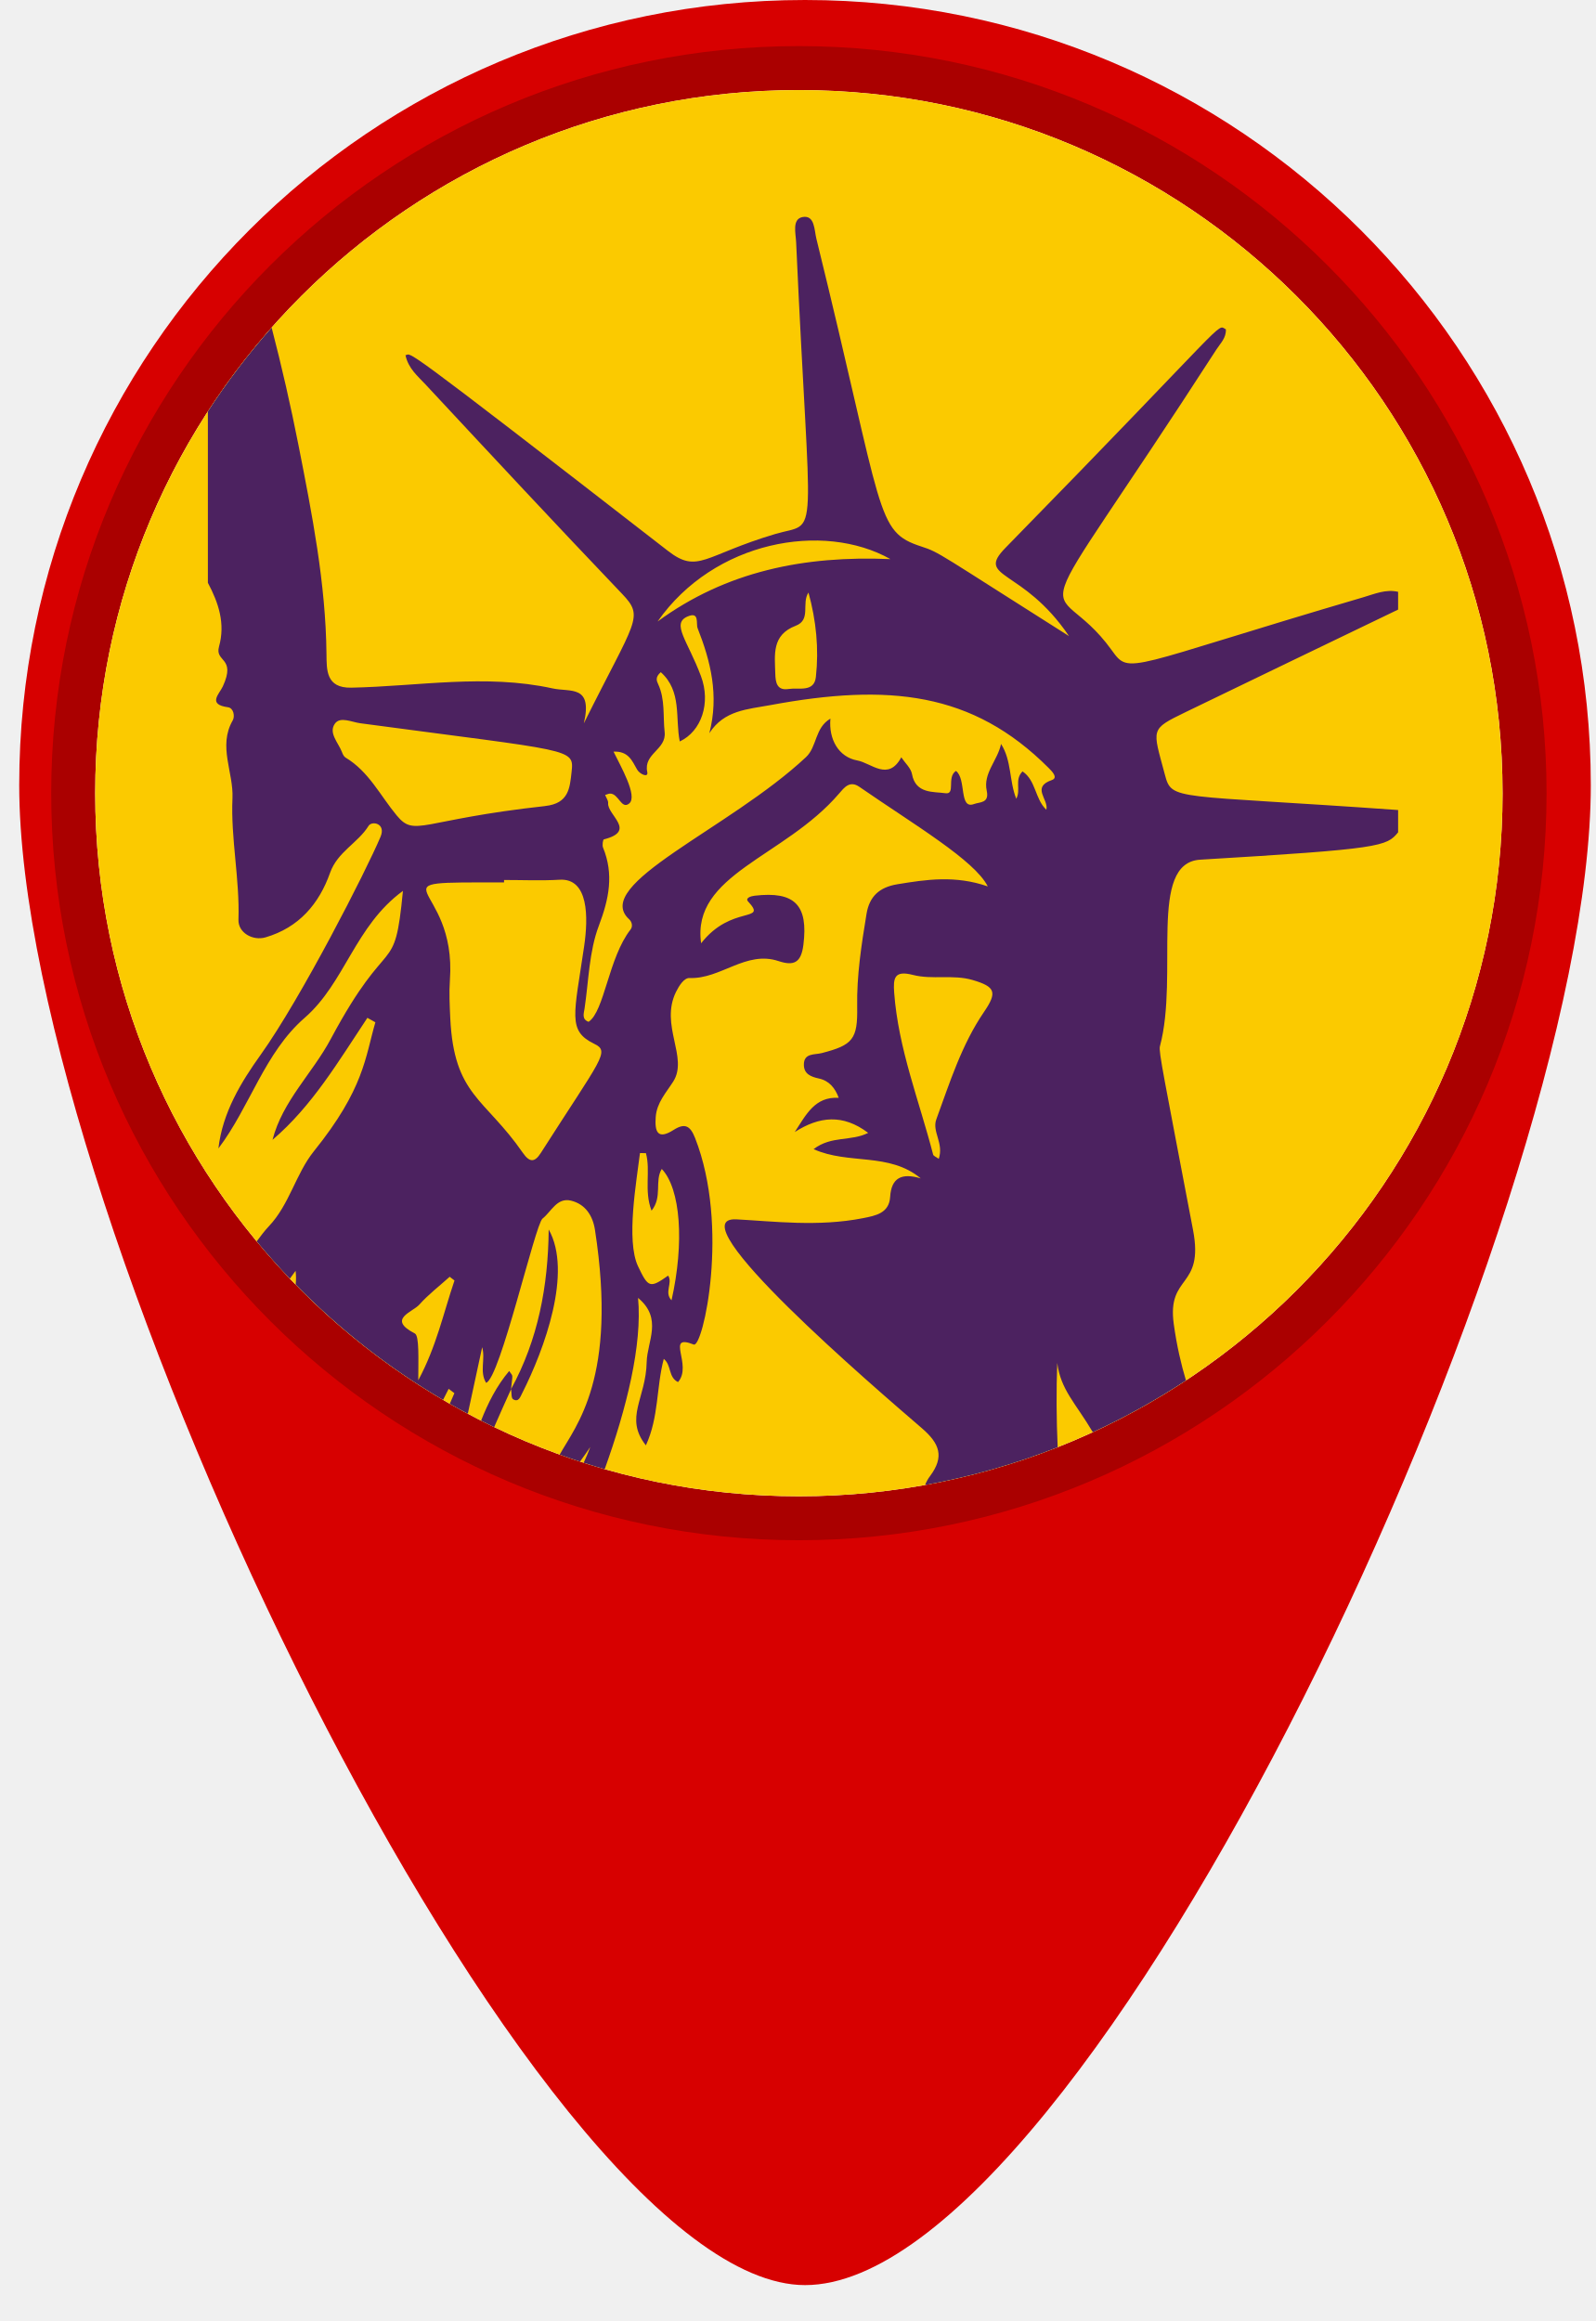
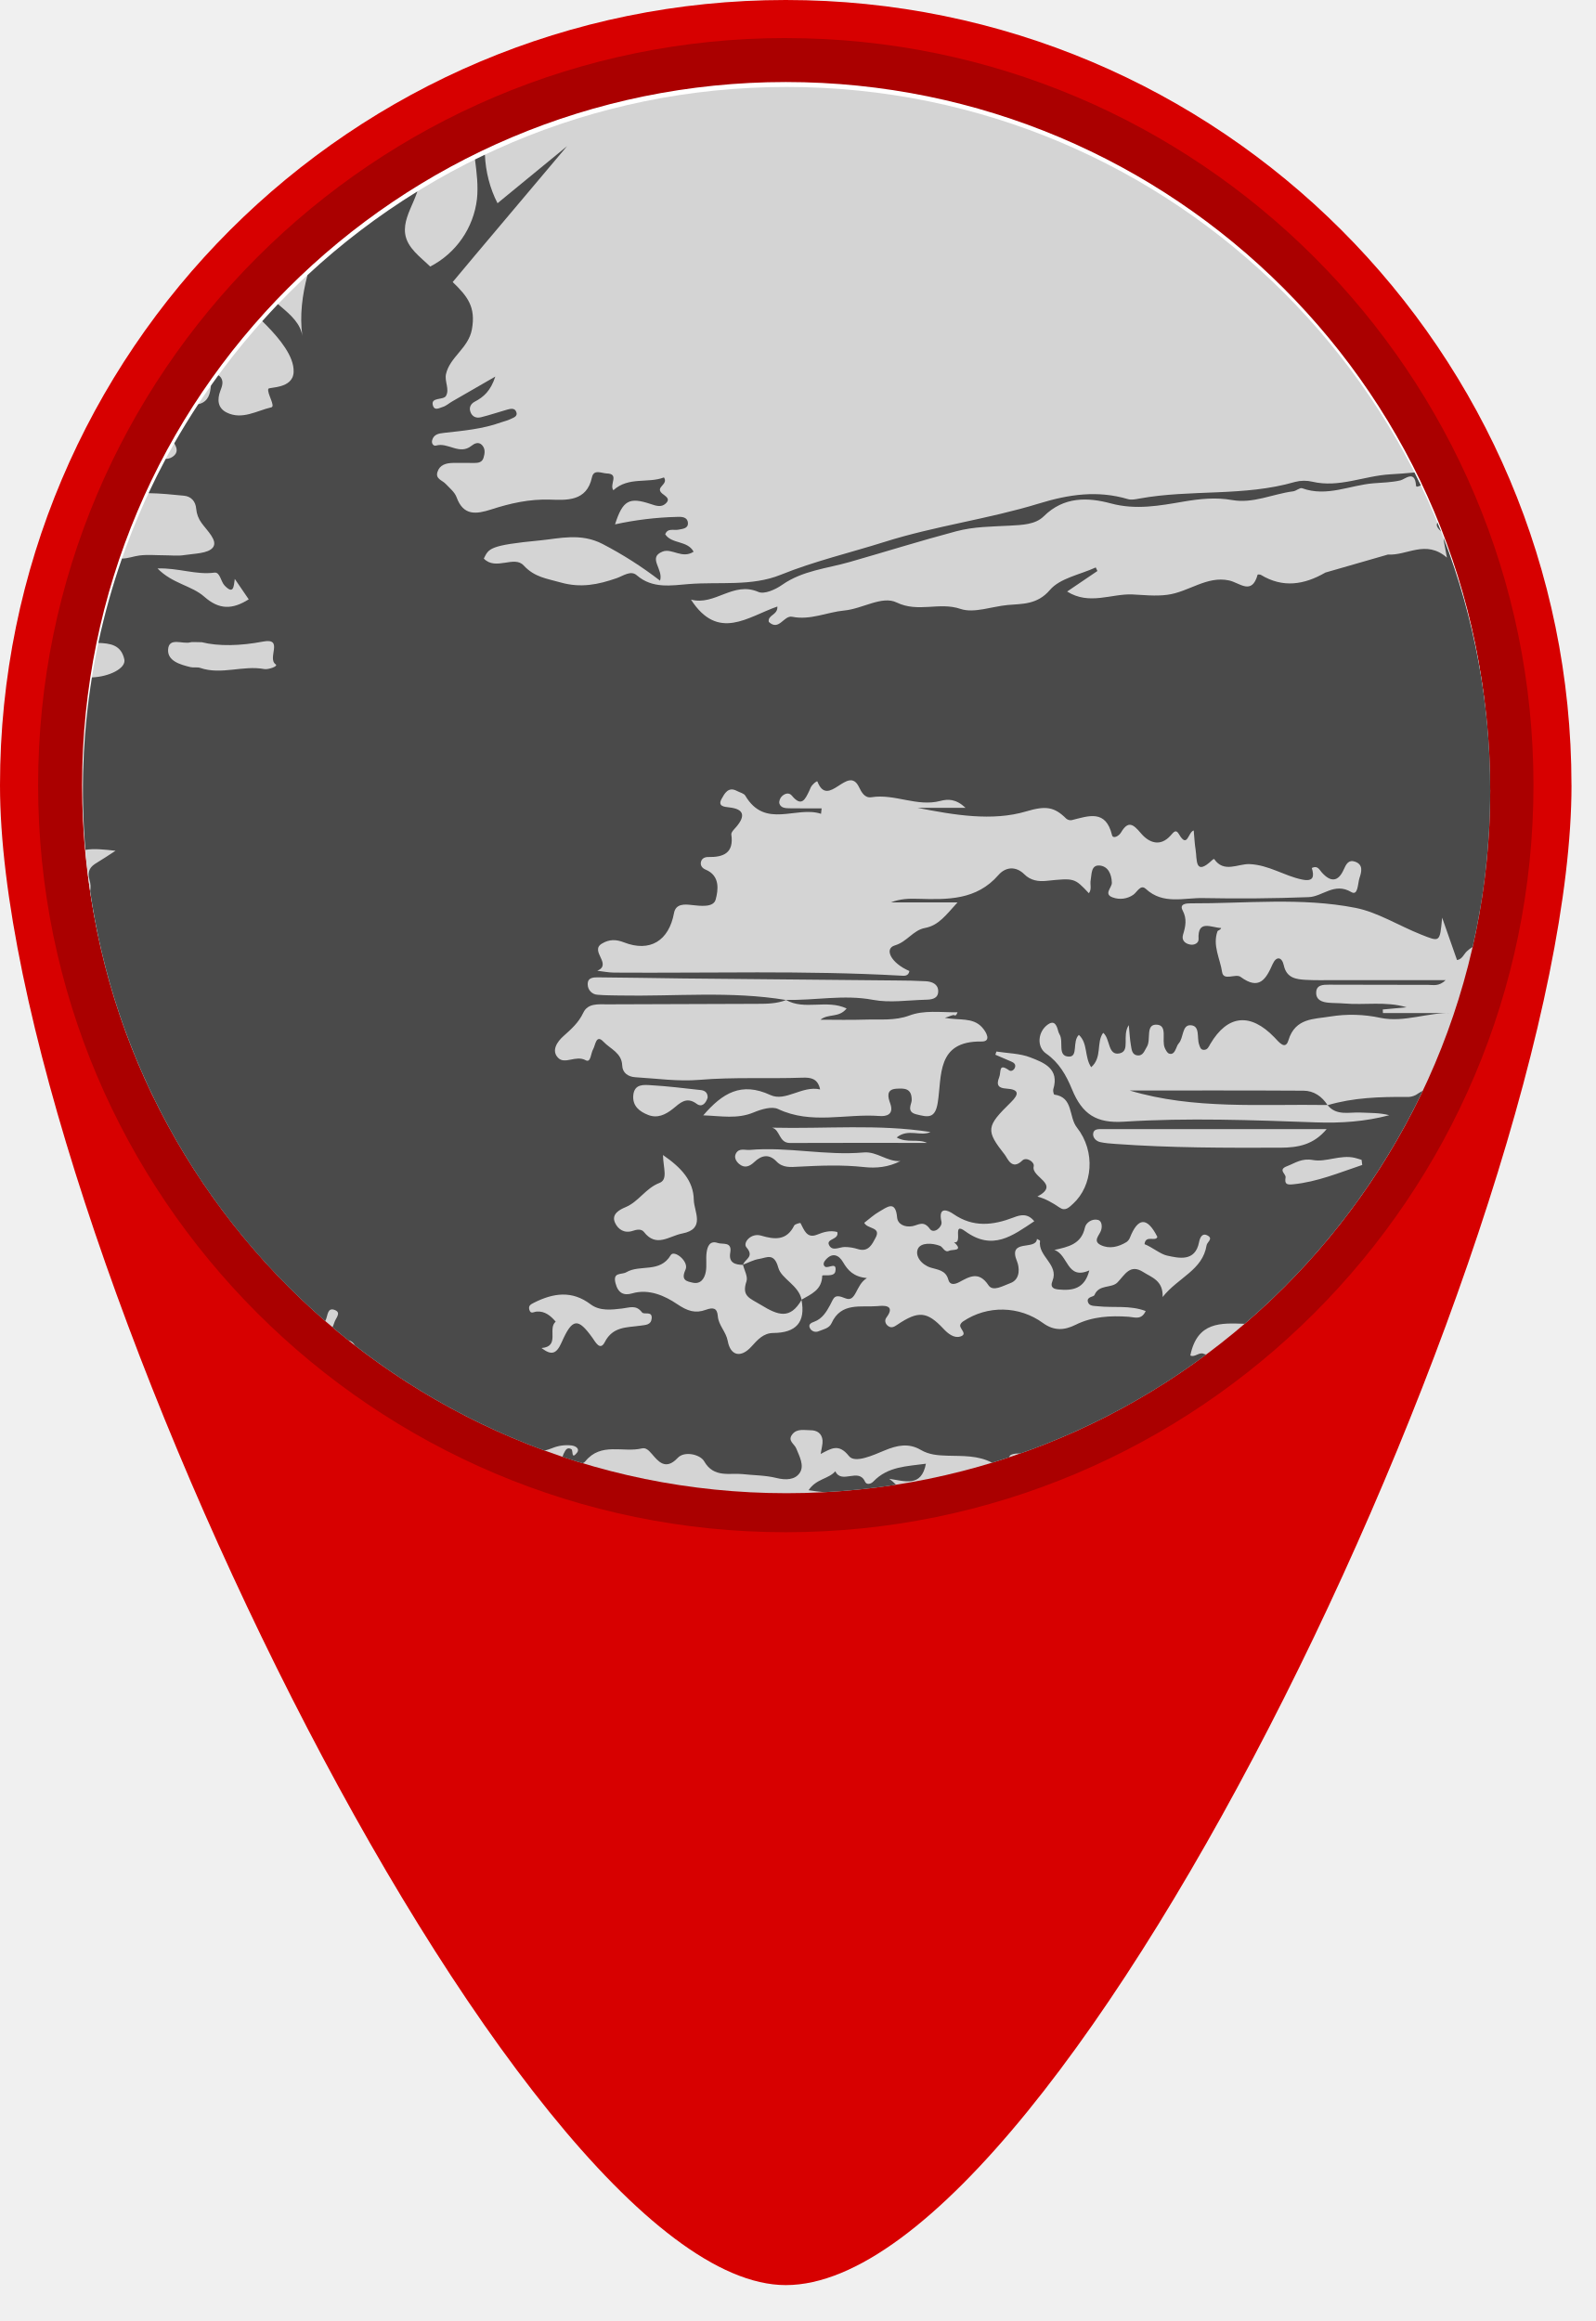
<svg xmlns="http://www.w3.org/2000/svg" width="44" height="64" fill="none">
-   <path d="M43.863 21.65c0 11.957-13.905 41.36-21.666 41.36C14.759 63.01.53 33.608.53 21.65S10.231 0 22.197 0c11.966 0 21.666 9.693 21.666 21.65z" fill="#D70000" />
-   <path d="M22.028 41.865c-11.033 0-20.008-8.968-20.008-19.994 0-11.024 8.975-19.993 20.008-19.993s20.008 8.969 20.008 19.993c0 11.026-8.975 19.994-20.008 19.994z" fill="#fff" />
-   <path d="M22.027 2.484c10.716 0 19.403 8.68 19.403 19.388 0 10.707-8.687 19.387-19.402 19.387-10.716 0-19.403-8.68-19.403-19.387 0-10.708 8.687-19.388 19.402-19.388zm0-1.213c-11.367 0-20.615 9.241-20.615 20.6 0 11.36 9.248 20.6 20.616 20.6 11.367 0 20.615-9.24 20.615-20.6 0-11.359-9.248-20.6-20.616-20.6z" fill="#A00" />
-   <path d="M41.43 21.872c0 10.707-8.687 19.387-19.403 19.387-10.715 0-19.402-8.68-19.402-19.387 0-10.708 8.687-19.388 19.402-19.388 10.716 0 19.402 8.68 19.402 19.388z" fill="#FBCA00" />
-   <path d="M5.732 16.073v-4.727A19.523 19.523 0 017.49 9.034c.278 1.072.525 2.15.739 3.236.375 1.907.753 3.812.773 5.769.005.435-.014.937.684.923 1.848-.037 3.695-.386 5.549.02.49.108 1.113-.109.864.963 1.428-2.875 1.678-2.917 1.052-3.572-1.823-1.91-3.622-3.843-5.421-5.775-.21-.226-.47-.434-.55-.803.2-.022-.409-.536 7.237 5.395.83.644.992.12 2.955-.464 1.247-.372.965.534.58-8.042-.01-.248-.121-.649.183-.7.332-.057.316.36.375.598 1.884 7.655 1.61 8.07 2.901 8.49.502.163.458.186 4.065 2.468-1.278-1.888-2.591-1.576-1.755-2.431 6.305-6.442 5.81-6.17 6.08-6.027.011.238-.151.384-.259.552-5.594 8.66-4.592 5.927-2.887 8.297.506.704.378.464 6.936-1.462.31-.091.62-.229.959-.15v.49c-1.952.942-3.905 1.879-5.855 2.825-1.003.487-.913.452-.577 1.722.197.743.216.537 6.432.98v.615c-.319.39-.467.456-5.455.754-1.455.087-.58 3.158-1.113 5.148-.039.145.111.839.914 5.066.309 1.628-.723 1.209-.532 2.59.083.604.205 1.116.336 1.555a19.394 19.394 0 01-2.568 1.427c-.478-.807-.885-1.166-.981-1.91a28.79 28.79 0 00.012 2.325c-1.167.461-2.39.813-3.655 1.042a.995.995 0 01.139-.25c.393-.528.266-.89-.227-1.315-1.294-1.115-6.82-5.85-5.114-5.76 1.024.053 2.25.211 3.49-.033.346-.069.72-.135.748-.587.033-.526.316-.668.844-.51-.877-.727-1.985-.37-2.955-.806.492-.378 1.036-.208 1.505-.449-.697-.525-1.346-.457-2.024-.023.314-.48.554-.982 1.212-.943-.098-.269-.263-.472-.547-.533-.22-.048-.41-.124-.414-.373-.005-.336.292-.276.494-.328.854-.221.992-.38.976-1.275-.015-.866.118-1.713.257-2.56.079-.482.35-.737.85-.82.801-.132 1.595-.252 2.494.059-.366-.723-2.023-1.696-3.54-2.745-.267-.186-.421.023-.564.189-1.507 1.757-4.07 2.22-3.8 4.124.836-1.072 1.846-.558 1.297-1.15-.09-.097.072-.149.176-.161 1.116-.132 1.483.264 1.347 1.353-.061.492-.26.59-.683.45-.9-.302-1.596.5-2.456.466-.151-.006-.288.211-.373.382-.454.923.348 1.804-.077 2.473-.197.309-.454.582-.483.977-.03.402.048.642.495.356.307-.196.457-.115.589.22.965 2.45.217 5.798-.035 5.699-.8-.317-.021.567-.434 1.035-.275-.136-.173-.463-.393-.64-.208.79-.133 1.603-.493 2.385-.603-.764.002-1.285.022-2.3.012-.56.451-1.197-.238-1.766.12 1.293-.316 3.043-.92 4.722a18.916 18.916 0 01-.579-.177c.064-.139.126-.283.182-.434a14.18 14.18 0 01-.283.402 19.153 19.153 0 01-.56-.193c.44-.793 1.604-2.108.972-6.196-.061-.395-.267-.71-.66-.806-.388-.094-.543.303-.786.495-.205.161-1.172 4.417-1.556 4.528-.188-.31-.013-.65-.108-.982l-.396 1.834c-.167-.09-.333-.18-.497-.274l.127-.292-.158-.12-.154.304a19.473 19.473 0 01-4.064-3.18 1.689 1.689 0 00-.003-.378l-.157.216a19.562 19.562 0 01-.915-1.028c.107-.142.212-.287.333-.414.572-.602.743-1.449 1.245-2.073 1.385-1.72 1.412-2.584 1.694-3.554l-.22-.123c-.791 1.189-1.52 2.431-2.616 3.364.279-1.077 1.1-1.833 1.606-2.78 1.628-3.046 1.754-1.622 1.99-4.084-1.325.967-1.596 2.531-2.71 3.5-1.107.963-1.505 2.449-2.378 3.602.115-.995.625-1.828 1.167-2.586 1.11-1.553 2.909-5.07 3.304-6.01.155-.368-.238-.446-.33-.3-.297.477-.856.715-1.062 1.295-.302.854-.857 1.51-1.78 1.78-.351.102-.758-.127-.746-.488.037-1.124-.215-2.24-.165-3.349.032-.716-.403-1.432.006-2.144.066-.113.026-.343-.13-.364-.574-.078-.239-.365-.142-.575.374-.811-.227-.662-.105-1.098.178-.636-.013-1.205-.306-1.757zm7.533 23.1c.191-.484.423-.951.775-1.369.11.173.1.034.05.505l.003-.007c-.158.35-.315.699-.468 1.05a19.485 19.485 0 01-.36-.18zm13.093-17.916c.295.223.075 1.073.501.913.153-.058.425-.017.348-.366-.105-.48.3-.834.395-1.29.295.461.221 1.014.419 1.511.137-.247-.058-.521.173-.754.373.25.341.762.657 1.057.07-.286-.424-.619.15-.818.188-.065-.001-.247-.09-.337-2.094-2.096-4.41-2.335-7.676-1.729-.615.115-1.27.137-1.676.773.27-1.044.037-1.98-.324-2.895-.049-.124.061-.468-.276-.323-.457.196-.001.659.369 1.646.276.738.014 1.52-.585 1.8-.13-.642.065-1.384-.523-1.91-.163.14-.112.244-.072.331.196.425.129.878.178 1.319.055.49-.59.59-.479 1.103.037.17-.207.06-.28-.068-.137-.237-.236-.513-.65-.494.186.386.677 1.227.432 1.43-.217.179-.293-.284-.533-.273-.036.002-.072.02-.131.038.03.077.088.152.083.222-.029.332.799.77-.117 1.002-.027.007-.05.16-.024.225.303.74.166 1.413-.115 2.156-.27.711-.28 1.521-.395 2.29-.019.125-.082.29.112.36.438-.29.547-1.764 1.157-2.545.068-.087.039-.212-.039-.283-1.052-.96 2.754-2.484 4.876-4.47.309-.288.241-.81.674-1.062-.051.566.223 1.06.744 1.154.382.069.849.585 1.21-.088.106.159.266.299.295.461.098.552.599.482.918.529.297.044.029-.438.294-.614zm-12.46 3.008v.067c-3.86 0-1.29-.077-1.493 2.697-.025.345-.006.695.01 1.043.103 2.144.95 2.196 2 3.715.19.273.328.269.497.005 1.675-2.624 1.918-2.794 1.472-3.01-.74-.36-.556-.787-.277-2.693.116-.792.126-1.878-.675-1.831-.51.03-1.022.007-1.534.007zm1.136-2.04c.647-.071.677-.491.726-.937.072-.666.05-.557-5.827-1.345-.234-.031-.553-.193-.698.01-.185.257.095.526.194.785.02.056.052.124.099.152.641.382.957 1.05 1.411 1.596.508.61.634.121 4.095-.26zm10.85 9.73c.147-.434-.192-.748-.067-1.09.372-1.016.696-2.056 1.316-2.963.37-.542.313-.693-.312-.878-.543-.16-1.114-.004-1.644-.14-.516-.134-.552.08-.522.488.115 1.547.69 2.983 1.074 4.464.01.04.082.065.155.118zm-8.074-.158l-.164-.002c-.092.764-.391 2.412-.053 3.123.28.589.327.613.83.256.133.204-.118.465.093.68.358-1.589.25-3.074-.269-3.621-.205.334.025.771-.282 1.15-.214-.556-.02-1.094-.155-1.586zm.322-14.66c1.888-1.383 4.04-1.822 6.42-1.72-1.86-1.045-4.866-.502-6.42 1.72zm4.16-.798c-.2.301.08.751-.352.916-.666.255-.577.796-.563 1.323.006.248.05.471.369.42.277-.043.703.1.75-.33.087-.78.008-1.56-.204-2.329zm-9.76 18.97a42.537 42.537 0 01-.133-.103c-.28.254-.586.486-.836.767-.189.213-.9.398-.124.797.125.065.094.697.094 1.29.502-.934.696-1.863.999-2.752zm1.56 2.993c.017.097 0 .248.055.281.153.094.2-.068.252-.168.615-1.216 1.392-3.34.73-4.513-.015 1.558-.29 3.038-1.04 4.406l.004-.006z" fill="#4C2260" />
+   <path d="M43.331 21.65c0 11.957-13.904 41.36-21.665 41.36C14.228 63.01 0 33.607 0 21.65S9.7 0 21.666 0C33.63 0 43.33 9.693 43.33 21.65z" fill="#D70000" />
+   <path d="M21.667 41.643c-11.033 0-20.009-8.968-20.009-19.994 0-11.024 8.976-19.993 20.009-19.993s20.008 8.969 20.008 19.994S32.7 41.642 21.667 41.642z" fill="#fff" />
+   <path d="M21.666 2.262c10.716 0 19.402 8.68 19.402 19.388 0 10.707-8.686 19.388-19.402 19.388-10.715 0-19.402-8.68-19.402-19.388 0-10.708 8.687-19.388 19.402-19.388zm0-1.213c-11.367 0-20.615 9.242-20.615 20.6 0 11.36 9.248 20.601 20.615 20.601 11.368 0 20.616-9.241 20.616-20.6 0-11.36-9.248-20.6-20.616-20.6z" fill="#A00" />
+   <path d="M41.09 21.786c0 10.708-8.687 19.388-19.403 19.388-10.715 0-19.402-8.68-19.402-19.388 0-10.707 8.687-19.388 19.402-19.388 10.716 0 19.402 8.68 19.402 19.388z" fill="#D4D4D4" />
+   <path d="M8.082 10.084c-.084-.431-.513-.896-.85-1.228.142-.159.286-.316.433-.47l.097.083c.256.216.53.464.574.797-.076-.57-.002-1.13.142-1.679a19.478 19.478 0 013.031-2.308c-.032.09-.067.18-.105.268-.123.29-.277.59-.232.903.057.391.426.641.69.9a2.409 2.409 0 001.289-1.861c.039-.363-.007-.726-.054-1.09.09-.045.182-.09.273-.133.021.464.135.924.348 1.338l1.917-1.573-1.938 2.299c-.406.481-.812.963-1.215 1.447.413.399.64.688.53 1.304-.094.521-.61.762-.715 1.236-.044.202.105.419 0 .6-.072.123-.424.027-.362.257.043.163.18.075.265.05.097-.027.179-.104.27-.156.365-.212.731-.422 1.187-.684-.13.398-.323.564-.567.692-.1.052-.161.148-.123.269.045.145.162.194.296.16.243-.06.48-.141.722-.21.085-.023.195-.05.242.045.07.143-.07.175-.158.219-.08.04-.17.057-.253.087-.508.185-1.04.23-1.57.29-.152.016-.29.04-.332.21-.019.08.034.162.112.14.326-.096.644.27.972.008.081-.065.196-.122.29-.024.098.1.082.231.044.354-.039.128-.147.142-.258.142-.196 0-.391-.006-.587-.001-.188.005-.367.05-.427.256-.055.187.136.222.227.32.11.116.25.228.302.37.188.52.545.468.957.336.526-.17 1.05-.289 1.623-.27.444.013 1.009.058 1.152-.612.05-.236.263-.116.408-.11.361.011.064.301.183.463.42-.382.952-.183 1.395-.353.134.198-.253.262-.053.44.088.078.252.143.096.284-.118.107-.265.058-.406.01-.597-.2-.772-.105-.986.56a9.013 9.013 0 011.709-.206c.122-.005.283-.004.3.156.017.167-.14.172-.264.197-.125.025-.294-.054-.361.127.183.275.611.164.783.48-.319.208-.6-.106-.857-.003-.422.168.033.482-.069.801A10.538 10.538 0 0016.615 15c-.602-.313-1.196-.15-1.711-.1-1.432.136-1.424.228-1.564.502.329.342.836-.094 1.097.188.305.33.633.36 1.017.47.566.16 1.043.058 1.548-.117.182-.063.39-.226.556-.08.436.38.964.278 1.432.242.847-.067 1.733.069 2.537-.256.932-.377 1.908-.605 2.859-.905 1.39-.44 2.86-.63 4.255-1.058.839-.258 1.623-.37 2.46-.123.096.029.213.003.318-.016 1.417-.258 2.885-.05 4.288-.458a.984.984 0 01.48-.006c.736.174 1.428-.164 2.15-.204.219-.012.44-.03.664-.05.06.118.119.235.176.354-.071.035-.13.056-.133.007-.029-.447-.308-.172-.43-.144-.248.057-.49.06-.738.08-.656.051-1.29.385-1.972.137-.064-.023-.162.074-.248.085-.564.072-1.1.344-1.686.24-.448-.079-.883-.034-1.33.042-.662.113-1.316.238-2.008.052-.638-.172-1.298-.194-1.852.354-.235.232-.597.239-.949.259-.485.027-.968.023-1.466.155-.986.262-1.959.567-2.938.847-.628.18-1.302.235-1.866.633-.18.127-.486.263-.648.193-.702-.305-1.197.388-1.861.21.75 1.164 1.573.469 2.382.192.017.238-.276.23-.236.424.284.265.413-.19.645-.142.503.101.961-.128 1.438-.173.5-.047 1.04-.415 1.44-.222.597.29 1.175-.022 1.762.178.372.127.867-.068 1.307-.108.374-.035.806 0 1.156-.411.28-.33.834-.425 1.267-.624l.046.098-.835.566c.61.384 1.214.058 1.792.08.298.013.639.055.972.01.588-.077 1.083-.527 1.699-.396.295.062.629.422.79-.16 0-.005.066-.007.09.007.608.369 1.197.272 1.778-.064.012-.006 1.718-.497 1.726-.497.528.034 1.043-.42 1.625.085-.043-.254-.083-.403-.093-.542a19.324 19.324 0 011.286 6.953c0 1.487-.168 2.935-.485 4.326a.828.828 0 00-.157.117c-.089.082-.127.222-.273.242l-.41-1.168c-.064.69-.058.673-.58.466-.608-.241-1.198-.616-1.807-.736-1.496-.295-3.033-.118-4.553-.125-.115 0-.312.014-.215.196.125.236.08.44.011.668-.043.144.04.24.187.271.128.028.247-.044.241-.148-.03-.552.346-.317.622-.307-.013.056-.09.063-.101.092-.14.391.073.753.128 1.124.038.254.376.032.51.132.511.377.698.068.883-.352.1-.226.256-.204.308.033.076.35.335.386.609.401.267.015.536.007.805.007h3.05c-.19.181-.341.131-.477.131-.913.002-1.826-.006-2.74-.005-.158 0-.355-.002-.354.226 0 .2.168.256.34.271.142.013.286.009.428.021.573.05 1.154-.066 1.724.105l-.656.061.005.099h1.908c-.667-.026-1.315.268-1.975.132a3.75 3.75 0 00-1.389-.037c-.433.075-.962.031-1.15.654-.086.289-.27.04-.387-.08-.664-.687-1.29-.623-1.766.18-.045.078-.077.169-.184.165-.09-.003-.103-.084-.127-.152-.066-.188.036-.518-.238-.527-.236-.008-.184.348-.325.503-.035.039-.051.094-.073.143-.037.086-.088.174-.192.136-.052-.019-.093-.1-.119-.16-.09-.216.087-.62-.218-.637-.324-.018-.15.41-.275.61-.066.105-.102.252-.254.238-.16-.014-.166-.17-.187-.288-.028-.16-.035-.324-.057-.548-.197.293.053.713-.254.779-.33.071-.253-.405-.452-.567-.198.269-.018.675-.331.949-.191-.288-.086-.66-.34-.892-.188.185-.012.603-.271.599-.334-.005-.138-.415-.262-.614-.037-.06-.043-.136-.072-.202-.053-.121-.123-.157-.248-.07-.276.193-.32.613-.05.802.358.249.555.599.713.983.286.7.68.943 1.43.896 1.769-.112 3.536-.044 5.305.019.676.024 1.35-.021 2.014-.198-.267-.07-.532-.06-.795-.073-.31-.016-.656.099-.905-.203.71-.211 1.44-.232 2.173-.228a.48.48 0 00.26-.054c.063-.043.127-.082.191-.116a19.459 19.459 0 01-4.911 6.426c-.646-.021-1.306-.07-1.498.872.112.069.252-.108.374-.042a.17.17 0 00.067.015 19.355 19.355 0 01-5.126 2.73c-.14-.004-.317.023-.303.102v.001a19 19 0 01-.478.153c-.387-.207-.812-.182-1.22-.194-.27-.008-.512-.023-.747-.16-.333-.195-.649-.13-.997.015-.314.13-.817.364-.982.156-.285-.36-.491-.208-.781-.059.025-.167.06-.273.052-.374-.017-.191-.152-.282-.332-.28-.174 0-.373-.053-.502.113-.14.178.057.259.109.389.08.203.234.472.095.675-.132.195-.387.202-.638.14-.307-.077-.633-.073-.943-.108-.342-.038-.785.115-1.052-.351-.11-.194-.548-.293-.73-.096-.341.366-.549.079-.71-.105-.094-.109-.17-.182-.279-.156-.516.124-1.125-.181-1.56.357a.202.202 0 01-.069.052 18.954 18.954 0 01-.56-.177.716.716 0 01.072-.16c.037-.065.092-.1.174-.05.055.033-.013.302.153.099.086-.105-.025-.188-.152-.203a1.076 1.076 0 00-.527.073 1.67 1.67 0 01-.212.069 19.354 19.354 0 01-5.23-2.9.286.286 0 00-.183-.143 19.682 19.682 0 01-.436-.358.952.952 0 00.05-.128c.033-.124.214-.277.002-.352-.195-.068-.181.162-.239.28a.333.333 0 00-.013.03 19.352 19.352 0 01-6.482-11.853.625.625 0 00-.019-.314c-.067-.253.023-.366.21-.476.146-.086.287-.183.509-.326-.308-.034-.58-.065-.83-.026a19.503 19.503 0 01.179-4.754c.475-.017.948-.252.893-.498-.09-.409-.4-.44-.716-.453.17-.795.388-1.572.652-2.327.152.004.326-.065.482-.084.228-.028.463-.005.694-.005.179 0 .361.023.535-.005.28-.045.666-.04.797-.213.14-.185-.16-.46-.312-.67a.763.763 0 01-.15-.394c-.017-.208-.141-.342-.336-.361-.325-.032-.652-.066-.977-.07.15-.32.307-.635.473-.945a.344.344 0 00.246-.106c.097-.108.049-.219-.01-.324.21-.367.43-.726.661-1.077l.044-.013c.24-.075.284-.284.306-.501.067-.096.136-.19.205-.285a.233.233 0 01.068.062c.081.116.032.244-.012.36-.095.247-.077.48.17.604.427.215.838-.053 1.233-.142.123-.028-.122-.383-.083-.509.017-.056.676.004.698-.461a.748.748 0 00-.014-.177zm16.624 30.857a19.46 19.46 0 01-1.977.205 7.645 7.645 0 01-.434-.054c.21-.319.553-.308.737-.523.174.37.642-.108.818.285.047.105.174.059.23-.001.4-.421.93-.419 1.45-.492-.125.66-.582.477-1.012.416.07.049.131.104.188.163zM39.634 14.41l.101.247c-.068-.076-.158-.147-.1-.247zM20.49 34.878c-.223-.002-.403-.058-.355-.336.056-.316-.21-.221-.345-.268-.222-.076-.285.1-.307.264-.024.174.01.358-.022.53-.034.185-.14.352-.364.3-.163-.037-.33-.064-.196-.356.106-.227-.314-.56-.407-.403-.296.502-.844.249-1.225.472-.132.077-.38-.015-.297.303.07.274.227.348.46.28.47-.138.922.082 1.23.29.298.202.511.268.8.163.205-.074.313-.05.33.174.02.256.226.427.274.686.075.41.362.473.648.159.175-.192.333-.378.609-.38.62-.004.897-.29.776-.917.264-.154.564-.267.572-.66 0-.044.331.049.362-.12.053-.29-.202-.065-.287-.134-.069-.057-.026-.134.021-.188.19-.215.367-.125.478.066.133.226.287.402.658.44-.317.187-.29.683-.596.556-.317-.133-.312-.008-.419.187-.097.18-.214.377-.434.458-.087.031-.18.073-.118.186a.184.184 0 00.235.078c.13-.053.292-.079.356-.22.265-.589.812-.434 1.273-.473.112-.01.524-.06.238.32-.055.075-.028.179.06.236.09.058.164.01.242-.042.583-.393.823-.37 1.276.113.126.135.29.264.461.212.208-.063 0-.198-.003-.302-.001-.038.043-.09.08-.114a1.918 1.918 0 012.206.045c.305.22.587.202.9.046.462-.229.96-.255 1.46-.22.174.013.351.097.47-.158-.437-.166-.886-.084-1.319-.132-.105-.012-.24.002-.274-.12-.042-.145.16-.137.18-.187.124-.306.469-.18.635-.35.202-.208.344-.52.707-.288.238.152.556.235.538.69.435-.546 1.103-.738 1.212-1.426.014-.087.178-.175.043-.26-.161-.101-.226.046-.25.172-.107.56-.576.438-.883.372-.185-.04-.408-.232-.621-.315.029-.267.309-.057.354-.201-.289-.57-.539-.524-.754.015a.27.27 0 01-.096.127c-.224.137-.478.199-.714.082-.225-.112-.033-.267.013-.407.034-.106.02-.256-.083-.284-.162-.044-.334.071-.364.212-.099.457-.457.53-.843.616.387.122.338.842.965.563-.13.517-.47.562-.845.527-.123-.012-.25-.044-.17-.241.18-.45-.41-.675-.344-1.1.003-.013-.055-.035-.085-.053-.025.333-.819-.025-.548.623.054.13.116.488-.192.598-.195.07-.474.242-.597.056-.264-.4-.528-.236-.803-.088-.141.076-.265.08-.303-.063-.072-.271-.299-.275-.492-.337-.26-.085-.433-.325-.348-.516.079-.177.395-.166.61-.082.086.034.128.2.256.133.075-.04.413.023.132-.232.256.044-.068-.579.305-.306.758.553 1.304.126 1.906-.274-.185-.227-.382-.177-.566-.106-.571.22-1.119.284-1.665-.094-.147-.103-.428-.225-.328.215.031.14-.21.35-.321.195-.175-.242-.315-.104-.482-.074-.206.037-.403-.051-.42-.24-.043-.494-.286-.278-.493-.161-.149.084-.277.205-.413.308.083.177.476.11.313.411-.091.17-.193.406-.485.315a1.23 1.23 0 00-.365-.059c-.152.001-.346.131-.435-.056-.085-.177.288-.141.228-.358-.198-.05-.371-.002-.56.075-.282.113-.355-.136-.455-.322-.004-.007-.151.026-.173.07-.208.42-.538.388-.91.278-.286-.085-.514.2-.407.322.237.272-.063.33-.091.484zm1.187-7.303c-.256.1-.525.105-.794.105-1.378.005-2.756.007-4.134.014-.248 0-.54-.038-.667.233-.128.272-.331.452-.546.643-.173.154-.342.401-.146.6.186.19.487-.083.758.065.146.08.14-.192.207-.305.064-.109.078-.426.288-.202.183.195.5.303.513.65.007.211.169.314.364.326.589.035 1.183.122 1.765.072.95-.08 1.896-.026 2.843-.06.218-.007.42.015.485.324-.496-.113-.953.348-1.37.155-.803-.372-1.32-.057-1.852.56.495.017.937.108 1.388-.08.207-.086.502-.177.676-.094.914.433 1.865.122 2.793.192.19.015.41-.035.297-.35-.055-.155-.126-.384.168-.402.215-.014.433-.023.425.323-.002.096-.154.312.124.382.319.08.522.131.594-.319.119-.738-.045-1.706 1.207-1.688.282.004.134-.263.013-.394-.256-.279-.626-.183-1.024-.259.143-.042.23-.095.264-.071.05.035.085-.082.086-.082-.49.004-.918-.065-1.33.09-.4.149-.814.098-1.223.112-.409.014-.819.003-1.228.003.224-.177.51-.043.723-.31-.552-.259-1.164.061-1.677-.238.8.023 1.594-.153 2.404 0 .465.088.963.009 1.446-.003.163-.003.355-.022.352-.239-.002-.194-.171-.261-.342-.271a15.419 15.419 0 00-.805-.021c-1.966-.02-3.933-.036-5.9-.056-.769-.008-1.537-.026-2.305-.03-.132 0-.32-.013-.312.199a.286.286 0 00.276.281c.196.017.393.016.59.02 1.535.03 3.076-.13 4.606.125zm11.237-4.676c-.157.046-.17.511-.406.104-.085-.145-.14-.066-.228.033-.288.324-.599.204-.822-.06-.21-.247-.348-.361-.549-.02-.059.1-.22.185-.248.07-.173-.715-.648-.526-1.112-.411a.188.188 0 01-.15-.042c-.328-.327-.567-.36-1.102-.2-.938.28-1.99.1-2.994-.097h1.321c-.269-.254-.491-.245-.696-.191-.645.169-1.256-.204-1.898-.102-.189.03-.277-.14-.348-.286-.303-.619-.847.614-1.143-.146-.012-.032-.14.076-.182.157-.016.032-.028.066-.043.098-.11.226-.208.464-.48.133-.083-.1-.205-.056-.283.026-.043.045-.077.135-.061.19.035.12.158.131.264.133.3.005.6.002.901.002l-.017.15c-.683-.227-1.54.429-2.088-.5-.039-.066-.152-.087-.23-.13-.241-.13-.343.075-.421.214-.116.207.057.222.212.24.413.046.44.24.194.532-.057.066-.149.151-.14.216.073.508-.212.627-.634.62-.094-.002-.182.035-.204.137-.023.102.044.176.129.21.407.169.346.57.277.825-.06.224-.412.179-.671.15-.176-.02-.428-.042-.477.22-.141.769-.665 1.091-1.381.811-.219-.085-.401-.088-.606.033-.35.207.294.567-.128.75.155.018.31.05.465.051 2.63.018 5.26-.063 7.89.083.097.006.223.027.25-.127-.51-.218-.704-.618-.401-.706.339-.1.502-.42.832-.481.373-.07.572-.35.895-.704h-1.837c.252-.102.5-.108.75-.1.81.023 1.61.042 2.218-.658.19-.218.474-.255.714-.016.17.17.387.201.597.18.781-.079.78-.087 1.18.34.087-.112.027-.242.05-.359.03-.163.006-.425.246-.405.233.02.33.234.338.474.004.138-.237.313.024.406a.62.62 0 00.567-.073c.108-.075.2-.297.345-.163.48.445 1.057.24 1.59.254a50.33 50.33 0 002.896-.026c.39-.012.71-.418 1.18-.14.19.113.176-.238.226-.387.055-.166.113-.37-.125-.452-.178-.062-.246.075-.309.217-.155.348-.363.353-.607.079-.065-.073-.113-.199-.274-.121.07.23.054.386-.271.318-.493-.102-.914-.403-1.449-.425-.313-.012-.707.254-.973-.142a.125.125 0 00-.045.024c-.494.471-.422-.01-.466-.28-.026-.158-.032-.319-.052-.53zm-5.44 6.096l-.029.088.437.188c.07.03.13.072.106.156-.022.076-.103.13-.165.086-.3-.211-.213.043-.272.191-.094.231-.006.3.196.313.36.023.355.153.126.378-.681.667-.701.77-.165 1.45.074.094.19.439.48.155.109-.107.345.037.314.164-.074.303.75.483.103.83.225.06.422.175.614.306.156.106.259-.008.369-.108.536-.49.633-1.433.104-2.104-.23-.291-.09-.834-.621-.905-.017-.003-.042-.104-.029-.148.175-.568-.259-.733-.63-.877-.29-.113-.624-.113-.939-.163zm9.106 2.14h-6.182c-.102 0-.244-.014-.257.127-.01.11.081.204.192.23.138.031.282.041.424.051 1.516.11 3.033.109 4.551.104.484-.002.911-.08 1.272-.513zm-18.3.714c.008.36.145.677-.098.77-.38.146-.57.515-.934.668-.15.063-.405.186-.288.434.083.178.255.297.49.218.101-.035.234-.06.305.031.341.442.696.112 1.055.043.655-.125.324-.608.32-.928-.009-.525-.34-.885-.85-1.236zm-3.348 5.323c.27.205.408.173.554-.158.297-.675.451-.678.849-.125.08.111.21.372.34.12.222-.438.613-.401.977-.454.152-.022.301-.017.317-.203.017-.214-.21-.09-.267-.164-.165-.217-.334-.131-.552-.106-.28.032-.609.077-.866-.117-.516-.39-1.03-.31-1.56-.044-.09.046-.158.08-.13.189.036.137.117.063.203.056.225-.019.387.115.525.278-.232.19.128.686-.39.727zM5.565 17.709c-.207 0-.264-.013-.314.002-.214.062-.593-.153-.616.199-.02.318.336.417.62.486.085.02.184-.007.265.021.585.2 1.178-.078 1.767.032.106.02.394-.075.314-.13-.245-.17.236-.74-.349-.628-.617.119-1.226.134-1.687.018zm15.721 13.386c.23.056.185.423.498.422 1.259-.006 2.517-.002 3.776-.002-.252-.123-.546.013-.836-.15.32-.258.652-.018.933-.15-1.44-.226-2.89-.084-4.37-.12zm3.539.921c-.365.022-.645-.27-1.01-.238-1.049.094-2.09-.161-3.138-.07-.137.012-.299-.062-.385.098-.058.106.001.213.084.286.155.134.297.07.425-.052.199-.19.408-.225.608-.015.174.183.393.157.601.146.605-.032 1.207-.056 1.813.01.334.037.675.005 1.002-.165zM6.474 15.962c-.03.214-.032.441-.28.185-.109-.113-.126-.379-.283-.357-.506.068-.992-.134-1.568-.116.408.421.94.47 1.29.78.413.366.78.354 1.225.072l-.385-.564zm13.038 14.305c.004-.143-.081-.199-.197-.21-.455-.05-.91-.107-1.366-.133-.198-.012-.454-.041-.487.272-.03.303.173.455.41.548.254.1.476-.005.684-.171.186-.148.363-.35.652-.137.15.112.258-.021.304-.169zm18.049 1.856l-.018-.141c-.063-.019-.126-.04-.19-.056-.393-.091-.791.125-1.144.062-.32-.058-.486.078-.722.169-.262.1-.024.21-.04.31-.032.188.038.206.202.19.674-.066 1.285-.325 1.912-.534zm-.956-1.649c-.154-.242-.381-.397-.66-.399-1.616-.01-3.231-.005-4.796-.005 1.762.53 3.617.37 5.46.4l-.004.005zM21.46 34.956c-.115-.425-.321-.275-.532-.241-.152.023-.295.103-.442.158.036.154.14.33.097.457-.141.419.09.464.398.652.48.294.805.406 1.122-.14-.079-.406-.559-.577-.643-.887z" fill="#4A4A4A" />
</svg>
